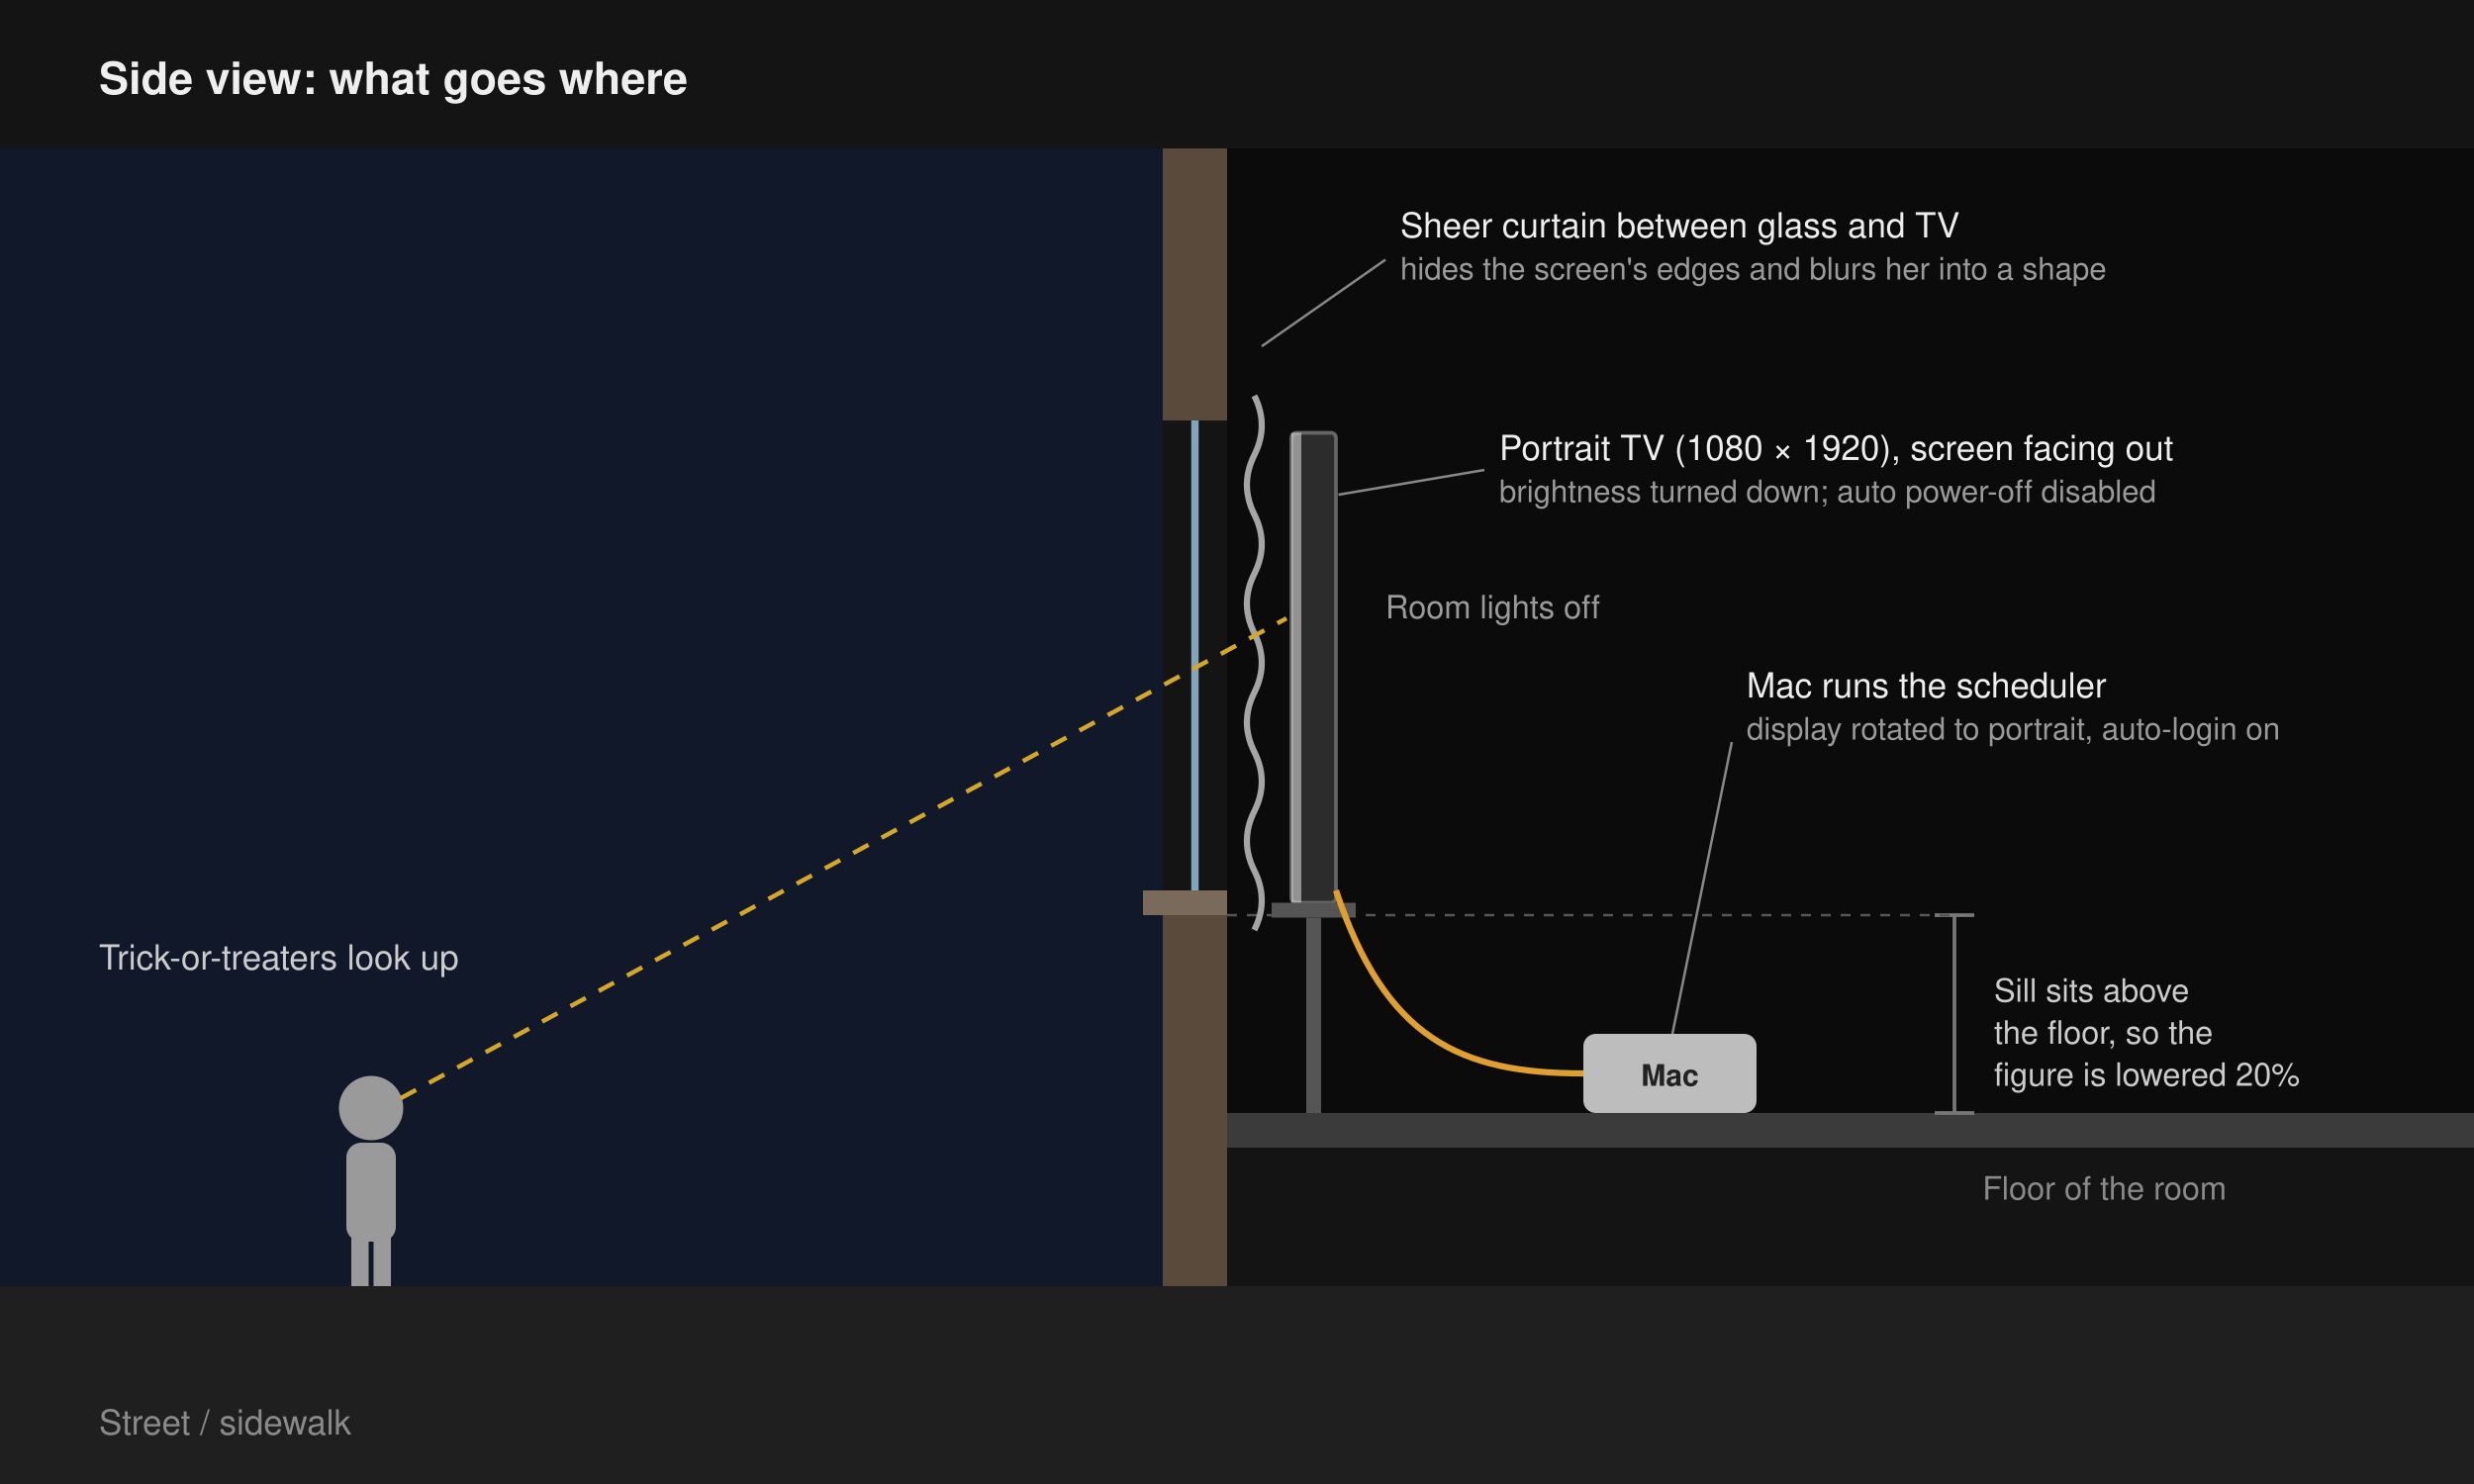
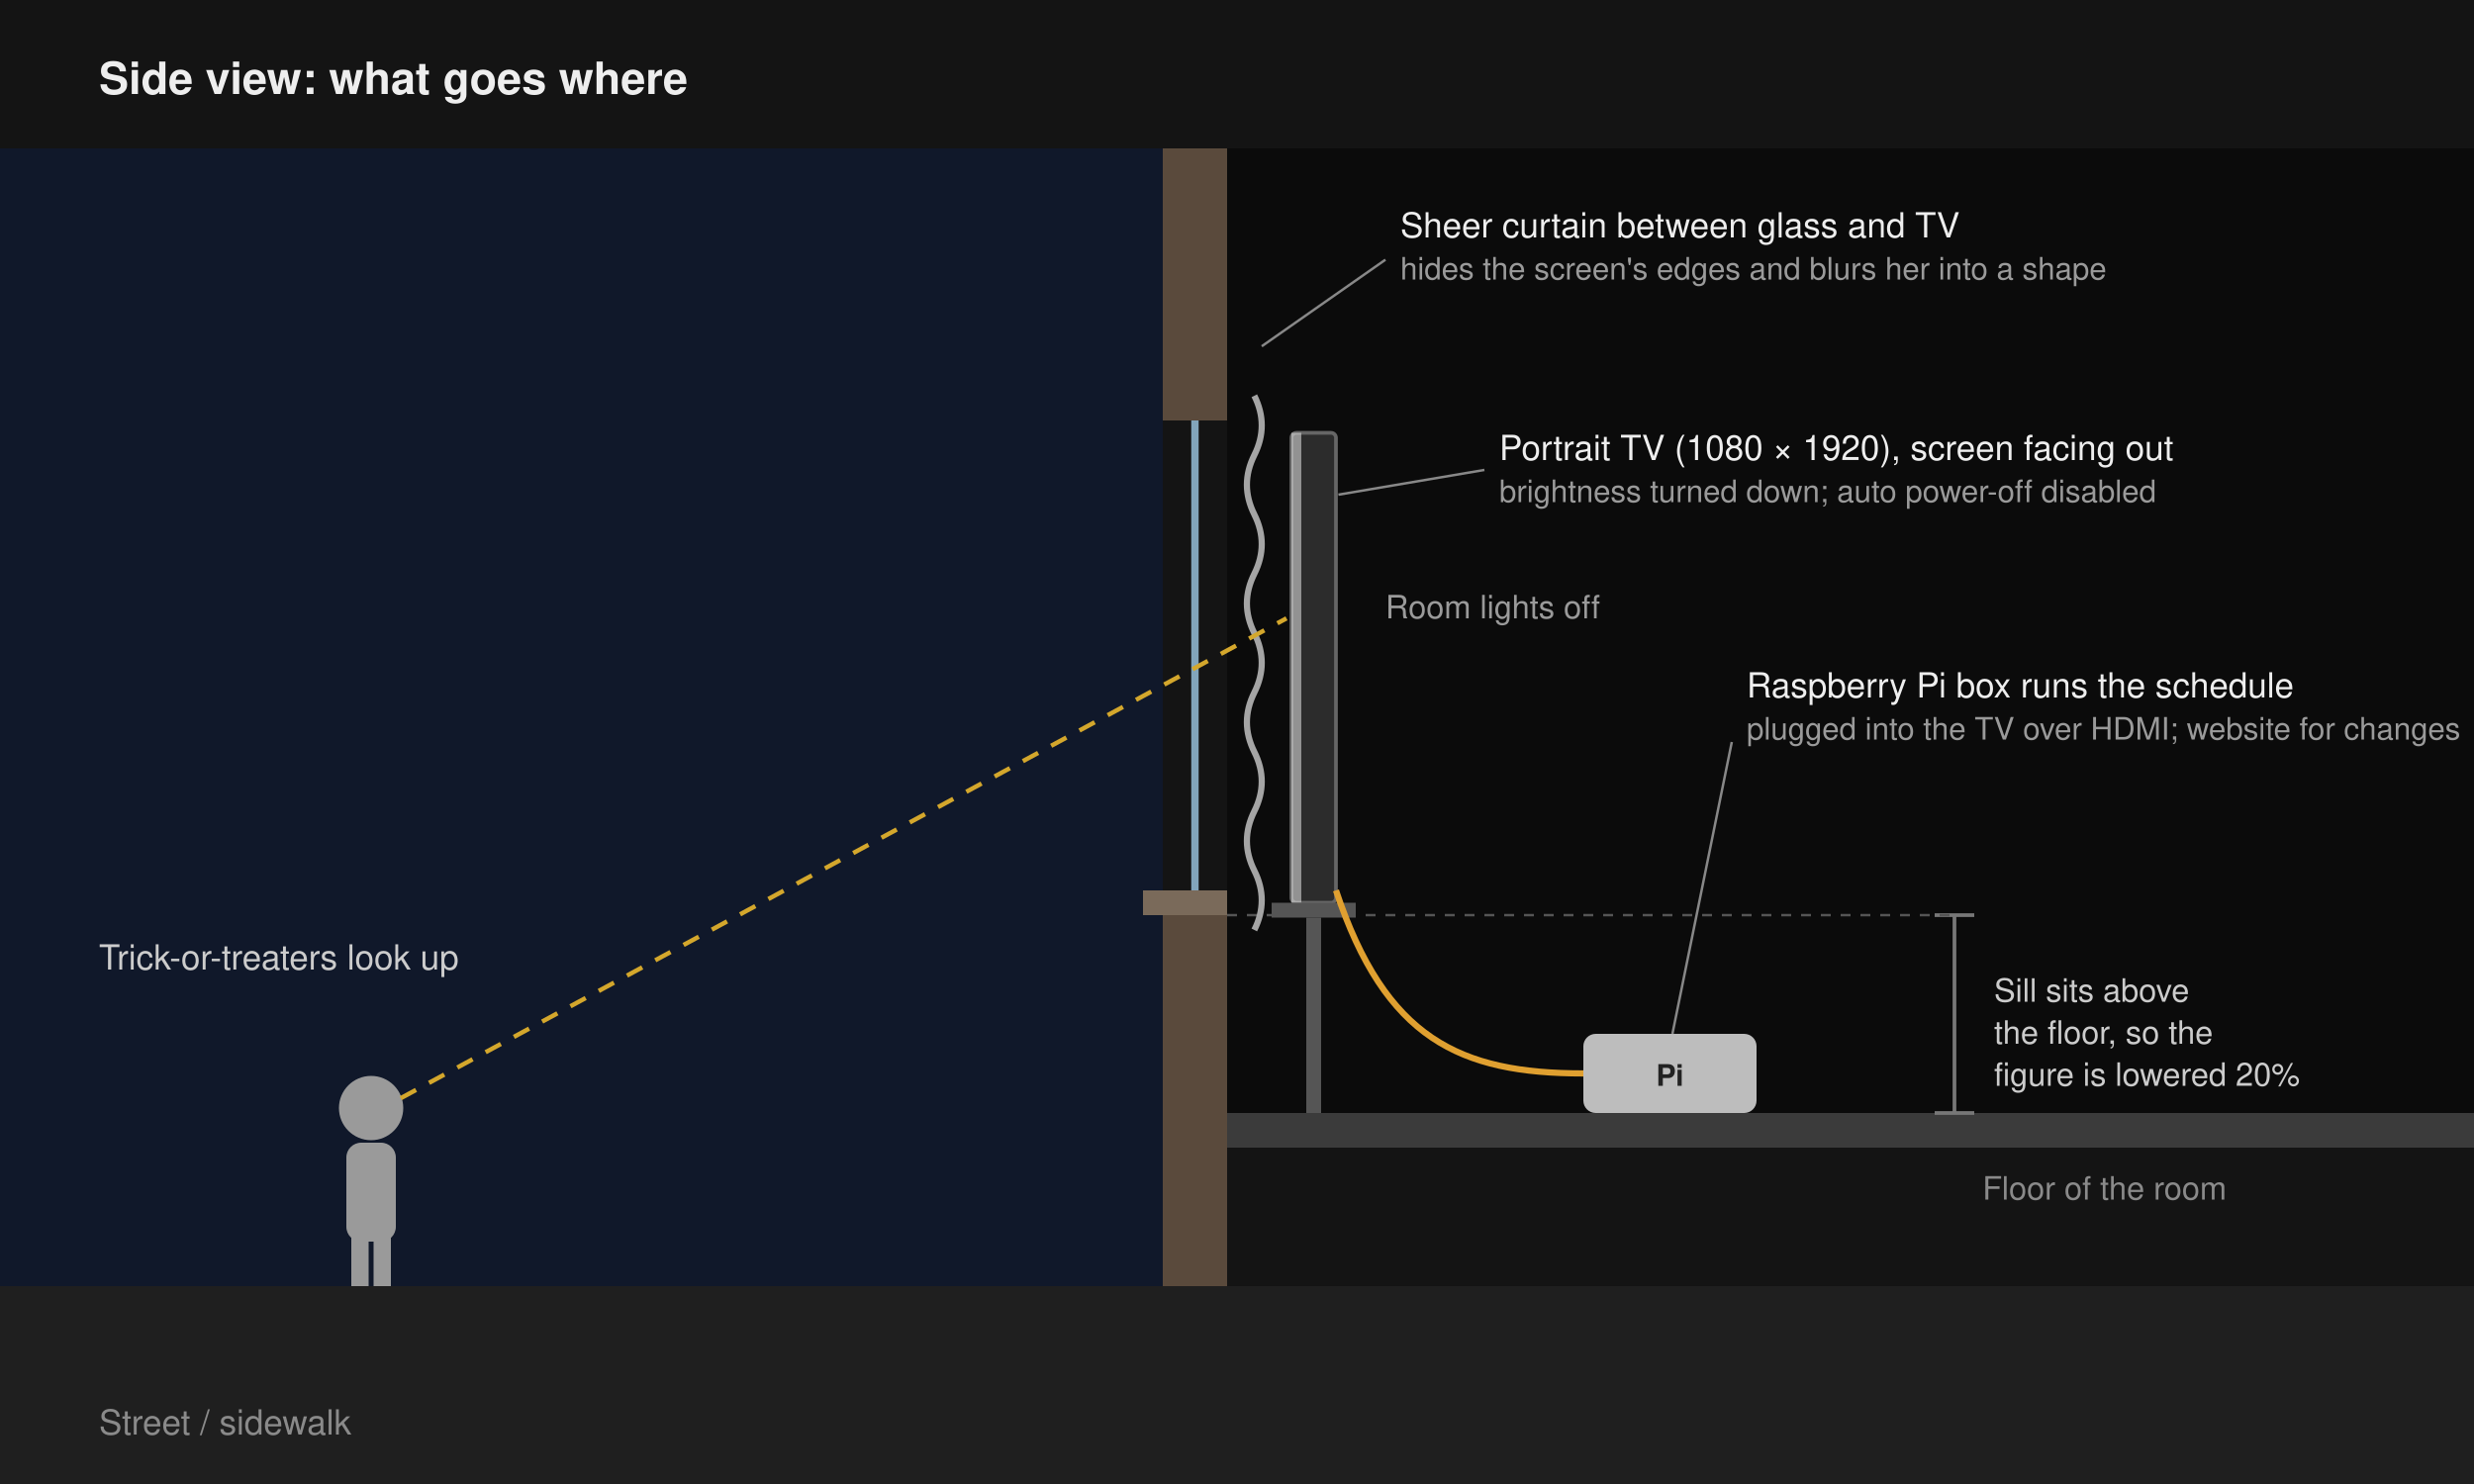
<svg xmlns="http://www.w3.org/2000/svg" viewBox="0 0 1000 600" width="1000" height="600" font-family="Helvetica, Arial, sans-serif">
  <rect width="1000" height="600" fill="#141414" />
  <text x="40" y="38" fill="#eeeeee" font-size="18" font-weight="700">Side view: what goes where</text>
  <rect x="0" y="60" width="470" height="460" fill="#10182a" />
  <rect x="0" y="520" width="1000" height="80" fill="#1f1f1f" />
  <text x="40" y="580" fill="#8a8a8a" font-size="14">Street / sidewalk</text>
  <rect x="470" y="60" width="26" height="460" fill="#5a4a3c" />
  <rect x="470" y="170" width="26" height="190" fill="#141414" />
  <line x1="483" y1="170" x2="483" y2="360" stroke="#9ec9e6" stroke-width="3" opacity="0.8" />
  <rect x="462" y="360" width="44" height="10" fill="#7a6a5a" />
  <rect x="496" y="60" width="504" height="390" fill="#0b0b0b" />
  <rect x="496" y="450" width="504" height="14" fill="#3b3b3b" />
  <text x="900" y="485" fill="#8a8a8a" font-size="13" text-anchor="end">Floor of the room</text>
  <line x1="790" y1="370" x2="790" y2="450" stroke="#777" stroke-width="1.5" />
  <line x1="782" y1="370" x2="798" y2="370" stroke="#777" stroke-width="1.5" />
  <line x1="782" y1="450" x2="798" y2="450" stroke="#777" stroke-width="1.5" />
  <line x1="496" y1="370" x2="790" y2="370" stroke="#555" stroke-width="1" stroke-dasharray="4 4" />
  <text x="806" y="405" fill="#cccccc" font-size="13">Sill sits above</text>
  <text x="806" y="422" fill="#cccccc" font-size="13">the floor, so the</text>
  <text x="806" y="439" fill="#cccccc" font-size="13">figure is lowered 20%</text>
  <path d="M507 160 q6 12 0 24 q-6 12 0 24 q6 12 0 24 q-6 12 0 24 q6 12 0 24 q-6 12 0 24 q6 12 0 24 q-6 12 0 24 q6 12 0 24" fill="none" stroke="#d8d8d8" stroke-width="2.5" opacity="0.75" />
  <rect x="522" y="175" width="18" height="190" rx="2" fill="#2c2c2c" stroke="#666" stroke-width="1.5" />
  <rect x="522" y="175" width="4" height="190" fill="#e6e6e6" opacity="0.55" />
  <rect x="514" y="365" width="34" height="6" fill="#555" />
  <rect x="528" y="371" width="6" height="79" fill="#555" />
  <rect x="640" y="418" width="70" height="32" rx="5" fill="#bdbdbd" />
-   <text x="675" y="439" fill="#222" font-size="12" text-anchor="middle" font-weight="700">Mac</text>
+   <text x="675" y="439" fill="#222" font-size="12" text-anchor="middle" font-weight="700">Pi</text>
  <path d="M640 434 C 590 434, 560 420, 540 360" fill="none" stroke="#e0a030" stroke-width="2.5" />
  <circle cx="150" cy="448" r="13" fill="#9a9a9a" />
  <rect x="140" y="462" width="20" height="40" rx="6" fill="#9a9a9a" />
  <rect x="142" y="500" width="7" height="20" fill="#9a9a9a" />
  <rect x="151" y="500" width="7" height="20" fill="#9a9a9a" />
  <line x1="162" y1="444" x2="520" y2="250" stroke="#d4a72c" stroke-width="1.8" stroke-dasharray="7 6" />
  <text x="40" y="392" fill="#cccccc" font-size="14">Trick-or-treaters look up</text>
  <g font-size="14" fill="#eeeeee">
    <line x1="510" y1="140" x2="560" y2="105" stroke="#888" stroke-width="1" />
    <text x="566" y="96">Sheer curtain between glass and TV</text>
    <text x="566" y="113" fill="#9a9a9a" font-size="12.5">hides the screen's edges and blurs her into a shape</text>
    <line x1="541" y1="200" x2="600" y2="190" stroke="#888" stroke-width="1" />
    <text x="606" y="186">Portrait TV (1080 × 1920), screen facing out</text>
    <text x="606" y="203" fill="#9a9a9a" font-size="12.5">brightness turned down; auto power-off disabled</text>
    <line x1="676" y1="418" x2="700" y2="300" stroke="#888" stroke-width="1" />
-     <text x="706" y="282">Mac runs the scheduler</text>
-     <text x="706" y="299" fill="#9a9a9a" font-size="12.5">display rotated to portrait, auto-login on</text>
+     <text x="706" y="282">Raspberry Pi box runs the schedule</text>
+     <text x="706" y="299" fill="#9a9a9a" font-size="12.5">plugged into the TV over HDMI; website for changes</text>
    <text x="560" y="250" fill="#9a9a9a" font-size="13">Room lights off</text>
  </g>
</svg>
